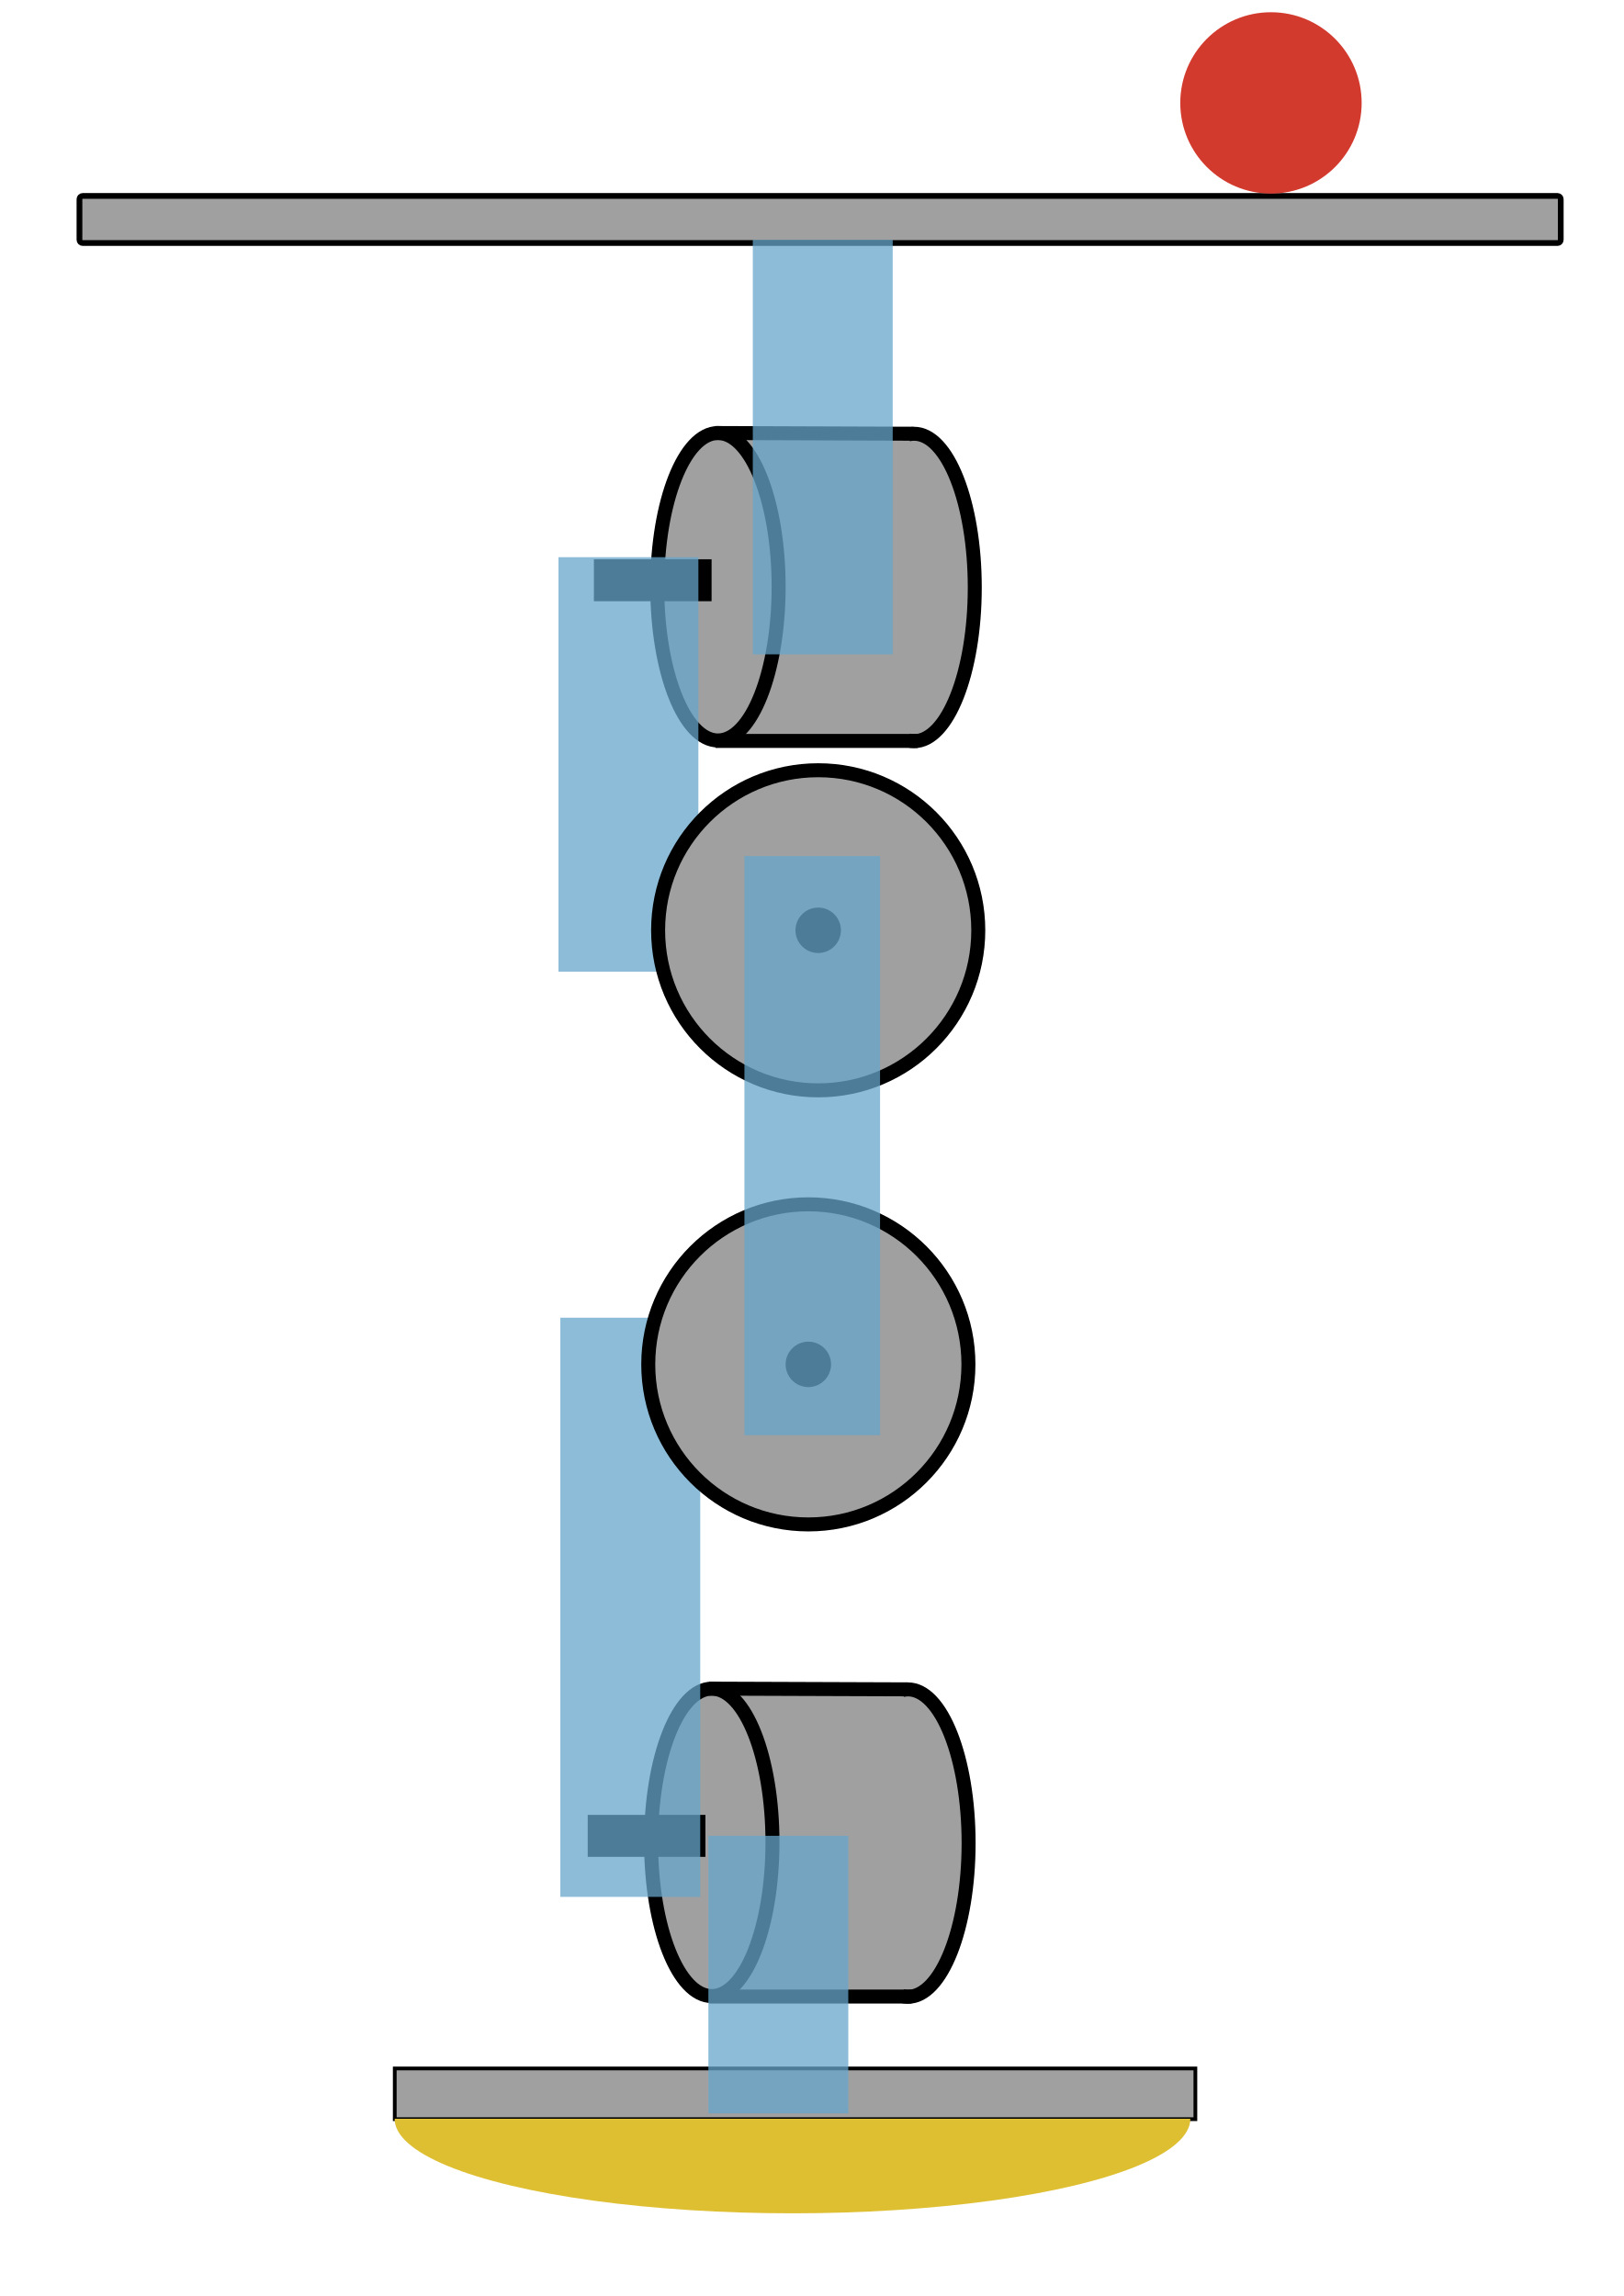
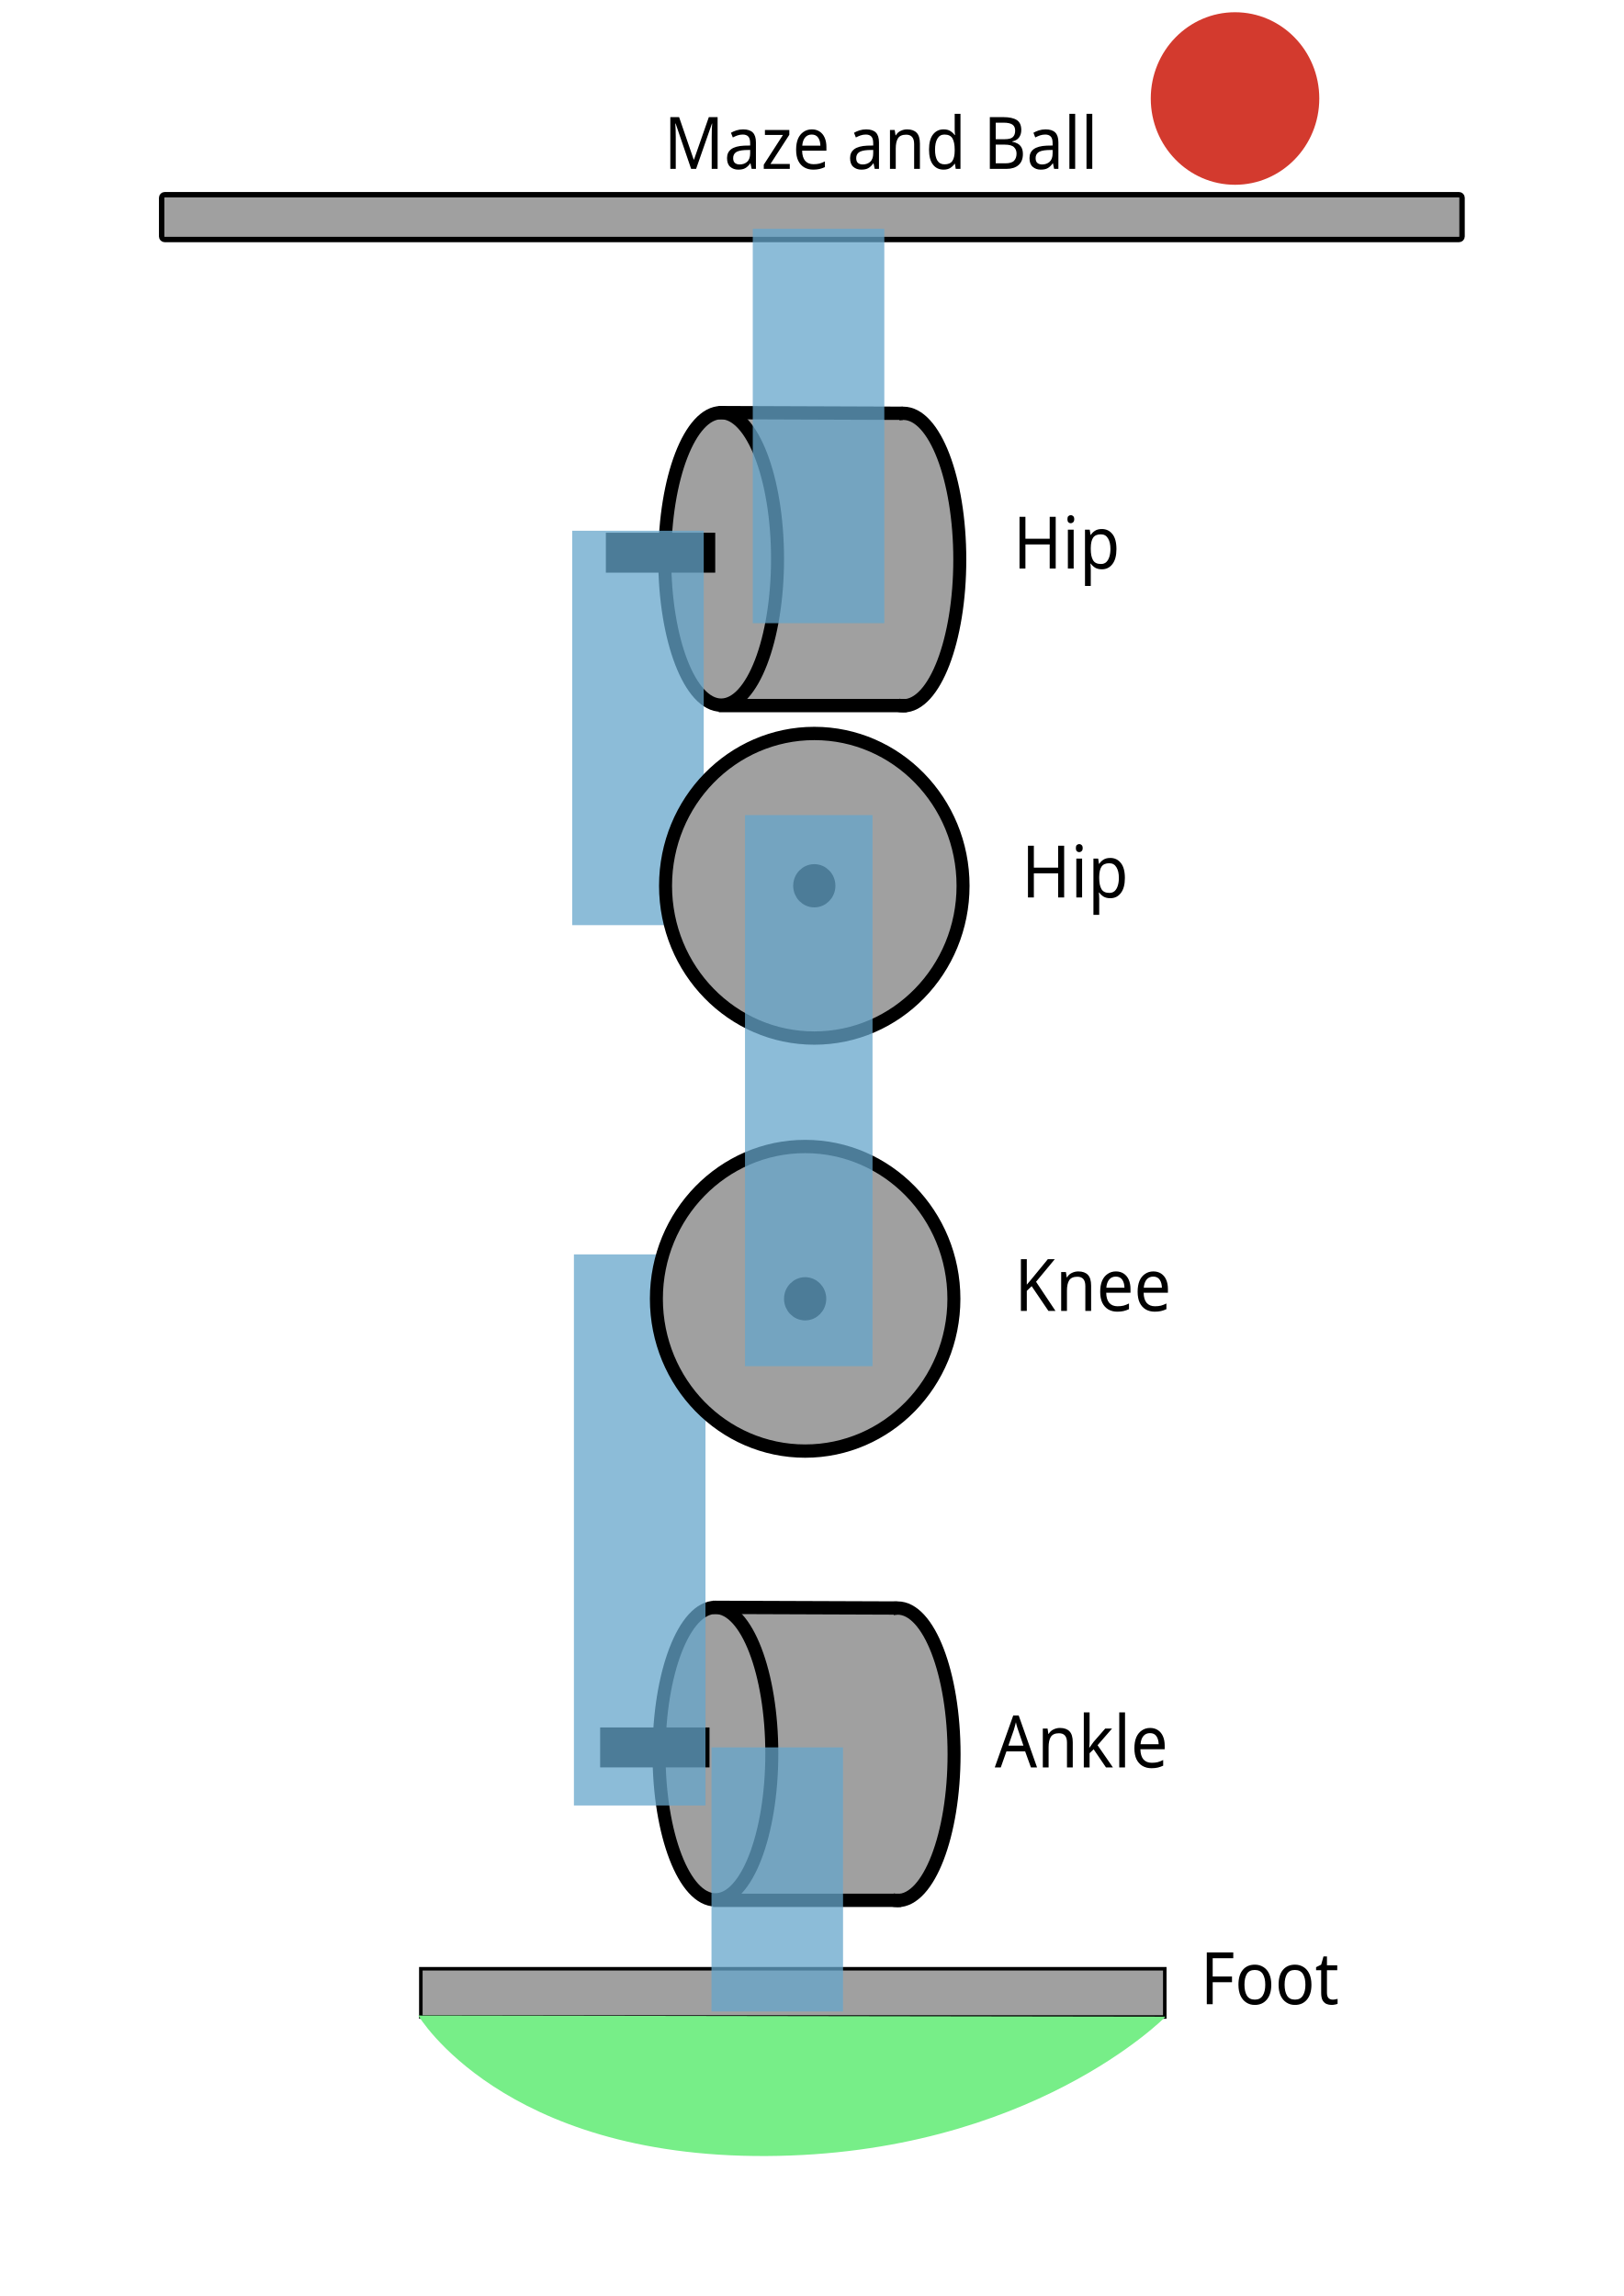
<svg xmlns="http://www.w3.org/2000/svg" width="210mm" height="297mm" viewBox="0 0 210 297" version="1.1" id="svg5">
  <defs id="defs2" />
  <g id="layer1">
-     <g id="g2035-2" transform="matrix(-1.809332,0,0,1.809332,199.3247,-109.3585)">
-       <ellipse style="fill:#a0a0a0;fill-opacity:1;stroke:#000000;stroke-width:1;stroke-dasharray:none;stroke-opacity:1" id="path111-62" cx="44.825" cy="102.441" rx="4.338" ry="10.989" />
-       <rect style="fill:#a0a0a0;fill-opacity:1;stroke:none;stroke-width:1.048;stroke-dasharray:none;stroke-opacity:1" id="rect1909-2" width="12.716" height="22.268" x="45.122" y="91.095" />
-       <ellipse style="fill:#a0a0a0;fill-opacity:1;stroke:#000000;stroke-width:1;stroke-dasharray:none;stroke-opacity:1" id="path111-8-6" cx="58.845" cy="102.39" rx="4.338" ry="10.989" />
-       <path style="fill:none;stroke:#000000;stroke-width:1;stroke-linecap:butt;stroke-linejoin:miter;stroke-dasharray:none;stroke-opacity:1" d="m 44.872,91.45 14.174,-0.051 v 0" id="path2021-6" />
-       <path style="fill:none;stroke:#000000;stroke-width:1;stroke-linecap:butt;stroke-linejoin:miter;stroke-dasharray:none;stroke-opacity:1" d="M 44.568,113.413 H 59.029" id="path2023-6" />
-       <path style="fill:none;stroke:#000000;stroke-width:3;stroke-linecap:butt;stroke-linejoin:miter;stroke-dasharray:none;stroke-opacity:1" d="M 67.713,101.925 H 59.3" id="path2027-2" />
+     <g id="g409" transform="translate(19.54996)">
+       <g id="g2035-2" transform="matrix(-1.681257,0,0,1.721599,172.6524,-103.9805)">
+         <ellipse style="fill:#a0a0a0;fill-opacity:1;stroke:#000000;stroke-width:1;stroke-dasharray:none;stroke-opacity:1" id="path111-62" cx="44.825" cy="102.441" rx="4.338" ry="10.989" />
+         <rect style="fill:#a0a0a0;fill-opacity:1;stroke:none;stroke-width:1.048;stroke-dasharray:none;stroke-opacity:1" id="rect1909-2" width="12.716" height="22.268" x="45.122" y="91.095" />
+         <ellipse style="fill:#a0a0a0;fill-opacity:1;stroke:#000000;stroke-width:1;stroke-dasharray:none;stroke-opacity:1" id="path111-8-6" cx="58.845" cy="102.39" rx="4.338" ry="10.989" />
+         <path style="fill:none;stroke:#000000;stroke-width:1;stroke-linecap:butt;stroke-linejoin:miter;stroke-dasharray:none;stroke-opacity:1" d="m 44.872,91.45 14.174,-0.051 v 0" id="path2021-6" />
+         <path style="fill:none;stroke:#000000;stroke-width:1;stroke-linecap:butt;stroke-linejoin:miter;stroke-dasharray:none;stroke-opacity:1" d="M 44.568,113.413 H 59.029" id="path2023-6" />
+         <path style="fill:none;stroke:#000000;stroke-width:3;stroke-linecap:butt;stroke-linejoin:miter;stroke-dasharray:none;stroke-opacity:1" d="M 67.713,101.925 H 59.3" id="path2027-2" />
+       </g>
+       <path style="fill:none;stroke:#65a5cb;stroke-width:17.013;stroke-linecap:butt;stroke-linejoin:miter;stroke-dasharray:none;stroke-opacity:0.75" d="M 62.961,68.655 V 119.672" id="path2887-3-4" />
+       <g id="g2035-8" transform="matrix(-1.681257,0,0,1.721599,171.9117,50.56492)">
+         <ellipse style="fill:#a0a0a0;fill-opacity:1;stroke:#000000;stroke-width:1;stroke-dasharray:none;stroke-opacity:1" id="path111-6" cx="44.825" cy="102.441" rx="4.338" ry="10.989" />
+         <rect style="fill:#a0a0a0;fill-opacity:1;stroke:none;stroke-width:1.048;stroke-dasharray:none;stroke-opacity:1" id="rect1909-6" width="12.716" height="22.268" x="45.122" y="91.095" />
+         <ellipse style="fill:#a0a0a0;fill-opacity:1;stroke:#000000;stroke-width:1;stroke-dasharray:none;stroke-opacity:1" id="path111-8-4" cx="58.845" cy="102.39" rx="4.338" ry="10.989" />
+         <path style="fill:none;stroke:#000000;stroke-width:1;stroke-linecap:butt;stroke-linejoin:miter;stroke-dasharray:none;stroke-opacity:1" d="m 44.872,91.45 14.174,-0.051 v 0" id="path2021-7" />
+         <path style="fill:none;stroke:#000000;stroke-width:1;stroke-linecap:butt;stroke-linejoin:miter;stroke-dasharray:none;stroke-opacity:1" d="M 44.568,113.413 H 59.029" id="path2023-5" />
+         <path style="fill:none;stroke:#000000;stroke-width:3;stroke-linecap:butt;stroke-linejoin:miter;stroke-dasharray:none;stroke-opacity:1" d="M 67.713,101.925 H 59.3" id="path2027-1" />
+       </g>
+       <path style="fill:none;stroke:#65a5cb;stroke-width:17.013;stroke-linecap:butt;stroke-linejoin:miter;stroke-dasharray:none;stroke-opacity:0.75" d="m 63.184,162.262 v 71.287" id="path2887-3" />
+       <g id="g2251-3" transform="matrix(1.681257,0,0,1.721599,-157.2235,81.66867)">
+         <circle style="fill:#a0a0a0;fill-opacity:1;stroke:#000000;stroke-width:1;stroke-dasharray:none;stroke-opacity:1" id="path2037-7" cx="144.529" cy="19.116" r="11.443" />
+         <circle style="fill:#000000;fill-opacity:1;stroke:#000000;stroke-width:1;stroke-dasharray:none;stroke-opacity:1" id="path2039-2" cx="144.529" cy="19.116" r="1.124" />
+       </g>
+       <g id="g2251-8" transform="matrix(1.681257,0,0,1.721599,-158.4079,135.096)">
+         <circle style="fill:#a0a0a0;fill-opacity:1;stroke:#000000;stroke-width:1;stroke-dasharray:none;stroke-opacity:1" id="path2037-0" cx="144.529" cy="19.116" r="11.443" />
+         <circle style="fill:#000000;fill-opacity:1;stroke:#000000;stroke-width:1;stroke-dasharray:none;stroke-opacity:1" id="path2039-5" cx="144.529" cy="19.116" r="1.124" />
+       </g>
+       <rect style="fill:#a0a0a0;fill-opacity:1;stroke:#000000;stroke-width:0.455;stroke-dasharray:none;stroke-opacity:1" id="rect2305" width="96.218" height="6.241" x="34.878" y="254.669" ry="0" rx="0" />
+       <rect style="fill:#a0a0a0;fill-opacity:1;stroke:#000000;stroke-width:0.7;stroke-dasharray:none;stroke-opacity:1" id="rect2305-8" width="168.185" height="5.796" x="1.358" y="25.186" ry="0.395" />
+       <path style="fill:none;stroke:#65a5cb;stroke-width:16.494;stroke-linecap:butt;stroke-linejoin:miter;stroke-dasharray:none;stroke-opacity:0.75" d="m 85.051,105.438 v 71.287" id="path2887" />
+       <path style="fill:none;stroke:#65a5cb;stroke-width:17.013;stroke-linecap:butt;stroke-linejoin:miter;stroke-dasharray:none;stroke-opacity:0.75" d="m 80.977,226.033 v 34.163" id="path2887-6" />
+       <path style="fill:none;stroke:#65a5cb;stroke-width:17.013;stroke-linecap:butt;stroke-linejoin:miter;stroke-dasharray:none;stroke-opacity:0.75" d="M 86.315,29.596 V 80.612" id="path2887-3-4-6" />
+       <ellipse style="fill:#d33a2e;fill-opacity:1;stroke:none;stroke-width:1.701;stroke-dasharray:none;stroke-opacity:1" id="path3051" cx="140.181" cy="12.742" rx="10.898" ry="11.16" />
+       <text xml:space="preserve" style="font-style:normal;font-weight:normal;font-size:8.966px;line-height:1.25;font-family:sans-serif;fill:#000000;fill-opacity:1;stroke:none;stroke-width:0.224" x="114.002" y="218.807" id="text782" transform="scale(0.9570297,1.0449)">
+         <tspan id="tspan780" style="stroke-width:0.224" x="114.002" y="218.807">Ankle</tspan>
+       </text>
+       <text xml:space="preserve" style="font-style:normal;font-weight:normal;font-size:8.966px;line-height:1.25;font-family:sans-serif;fill:#000000;fill-opacity:1;stroke:none;stroke-width:0.224" x="141.784" y="248.111" id="text840" transform="scale(0.9570297,1.0449)">
+         <tspan id="tspan838" style="stroke-width:0.224" x="141.784" y="248.111">Foot </tspan>
+       </text>
+       <text xml:space="preserve" style="font-style:normal;font-weight:normal;font-size:8.966px;line-height:1.25;font-family:sans-serif;fill:#000000;fill-opacity:1;stroke:none;stroke-width:0.224" x="116.666" y="162.292" id="text844" transform="scale(0.9570297,1.0449)">
+         <tspan id="tspan842" style="stroke-width:0.224" x="116.666" y="162.292">Knee</tspan>
+       </text>
+       <text xml:space="preserve" style="font-style:normal;font-weight:normal;font-size:8.966px;line-height:1.25;font-family:sans-serif;fill:#000000;fill-opacity:1;stroke:none;stroke-width:0.224" x="117.617" y="111.104" id="text848" transform="scale(0.9570297,1.0449)">
+         <tspan id="tspan846" style="stroke-width:0.224" x="117.617" y="111.104">Hip</tspan>
+       </text>
+       <text xml:space="preserve" style="font-style:normal;font-weight:normal;font-size:8.966px;line-height:1.25;font-family:sans-serif;fill:#000000;fill-opacity:1;stroke:none;stroke-width:0.224" x="116.475" y="70.382" id="text852" transform="scale(0.9570297,1.0449)">
+         <tspan id="tspan850" style="stroke-width:0.224" x="116.475" y="70.382">Hip</tspan>
+       </text>
+       <text xml:space="preserve" style="font-style:normal;font-weight:normal;font-size:8.966px;line-height:1.25;font-family:sans-serif;fill:#000000;fill-opacity:1;stroke:none;stroke-width:0.224" x="69.284" y="20.908" id="text856" transform="scale(0.9570297,1.0449)">
+         <tspan id="tspan854" style="stroke-width:0.224" x="69.284" y="20.908">Maze and Ball</tspan>
+       </text>
    </g>
-     <path style="fill:none;stroke:#65a5cb;stroke-width:18.093;stroke-linecap:butt;stroke-linejoin:miter;stroke-dasharray:none;stroke-opacity:0.75" d="M 81.278,72.075 V 125.692" id="path2887-3-4" />
-     <g id="g2035-8" transform="matrix(-1.809332,0,0,1.809332,198.5276,53.0626)">
-       <ellipse style="fill:#a0a0a0;fill-opacity:1;stroke:#000000;stroke-width:1;stroke-dasharray:none;stroke-opacity:1" id="path111-6" cx="44.825" cy="102.441" rx="4.338" ry="10.989" />
-       <rect style="fill:#a0a0a0;fill-opacity:1;stroke:none;stroke-width:1.048;stroke-dasharray:none;stroke-opacity:1" id="rect1909-6" width="12.716" height="22.268" x="45.122" y="91.095" />
-       <ellipse style="fill:#a0a0a0;fill-opacity:1;stroke:#000000;stroke-width:1;stroke-dasharray:none;stroke-opacity:1" id="path111-8-4" cx="58.845" cy="102.39" rx="4.338" ry="10.989" />
-       <path style="fill:none;stroke:#000000;stroke-width:1;stroke-linecap:butt;stroke-linejoin:miter;stroke-dasharray:none;stroke-opacity:1" d="m 44.872,91.45 14.174,-0.051 v 0" id="path2021-7" />
-       <path style="fill:none;stroke:#000000;stroke-width:1;stroke-linecap:butt;stroke-linejoin:miter;stroke-dasharray:none;stroke-opacity:1" d="M 44.568,113.413 H 59.029" id="path2023-5" />
-       <path style="fill:none;stroke:#000000;stroke-width:3;stroke-linecap:butt;stroke-linejoin:miter;stroke-dasharray:none;stroke-opacity:1" d="M 67.713,101.925 H 59.3" id="path2027-1" />
-     </g>
-     <path style="fill:none;stroke:#65a5cb;stroke-width:18.093;stroke-linecap:butt;stroke-linejoin:miter;stroke-dasharray:none;stroke-opacity:0.75" d="m 81.517,170.452 v 74.919" id="path2887-3" />
-     <g id="g2251-3" transform="matrix(1.809332,0,0,1.809332,-155.6805,85.75138)">
-       <circle style="fill:#a0a0a0;fill-opacity:1;stroke:#000000;stroke-width:1;stroke-dasharray:none;stroke-opacity:1" id="path2037-7" cx="144.529" cy="19.116" r="11.443" />
-       <circle style="fill:#000000;fill-opacity:1;stroke:#000000;stroke-width:1;stroke-dasharray:none;stroke-opacity:1" id="path2039-2" cx="144.529" cy="19.116" r="1.124" />
-     </g>
-     <g id="g2251-8" transform="matrix(1.809332,0,0,1.809332,-156.9551,141.9013)">
-       <circle style="fill:#a0a0a0;fill-opacity:1;stroke:#000000;stroke-width:1;stroke-dasharray:none;stroke-opacity:1" id="path2037-0" cx="144.529" cy="19.116" r="11.443" />
-       <circle style="fill:#000000;fill-opacity:1;stroke:#000000;stroke-width:1;stroke-dasharray:none;stroke-opacity:1" id="path2039-5" cx="144.529" cy="19.116" r="1.124" />
-     </g>
-     <rect style="fill:#a0a0a0;fill-opacity:1;stroke:#000000;stroke-width:0.484;stroke-dasharray:none;stroke-opacity:1" id="rect2305" width="103.548" height="6.559" x="51.055" y="267.567" ry="0" rx="0" />
-     <rect style="fill:#a0a0a0;fill-opacity:1;stroke:#000000;stroke-width:0.744;stroke-dasharray:none;stroke-opacity:1" id="rect2305-8" width="191.58" height="6.092" x="10.277" y="25.346" ry="0.415" />
-     <path style="fill:none;stroke:#65a5cb;stroke-width:17.541;stroke-linecap:butt;stroke-linejoin:miter;stroke-dasharray:none;stroke-opacity:0.75" d="m 105.05,110.732 v 74.919" id="path2887" />
-     <path style="fill:none;stroke:#65a5cb;stroke-width:18.093;stroke-linecap:butt;stroke-linejoin:miter;stroke-dasharray:none;stroke-opacity:0.75" d="m 100.666,237.472 v 35.904" id="path2887-6" />
-     <path style="fill:none;stroke:#65a5cb;stroke-width:18.093;stroke-linecap:butt;stroke-linejoin:miter;stroke-dasharray:none;stroke-opacity:0.75" d="m 106.41,31.025 v 53.617" id="path2887-3-4-6" />
-     <circle style="fill:#d33a2e;fill-opacity:1;stroke:none;stroke-width:1.809;stroke-dasharray:none;stroke-opacity:1" id="path3051" cx="164.379" cy="13.312" r="11.729" />
-     <path style="fill:#debf32;fill-opacity:1;stroke:none;stroke-width:12.014" id="path543" d="m 153.953,274.075 a 51.459,12.229 0 0 1 -25.729,10.591 51.459,12.229 0 0 1 -51.459,-1e-5 51.459,12.229 0 0 1 -25.729,-10.591 h 51.459 z" />
+     <path style="fill:#77ee88;stroke-width:0.265;fill-opacity:1" d="m 54.105,260.722 c 0,0 10.843,18.34 45,18.172 34.157,-0.167 51.645,-18.027 51.645,-18.027" id="path569" />
  </g>
</svg>
